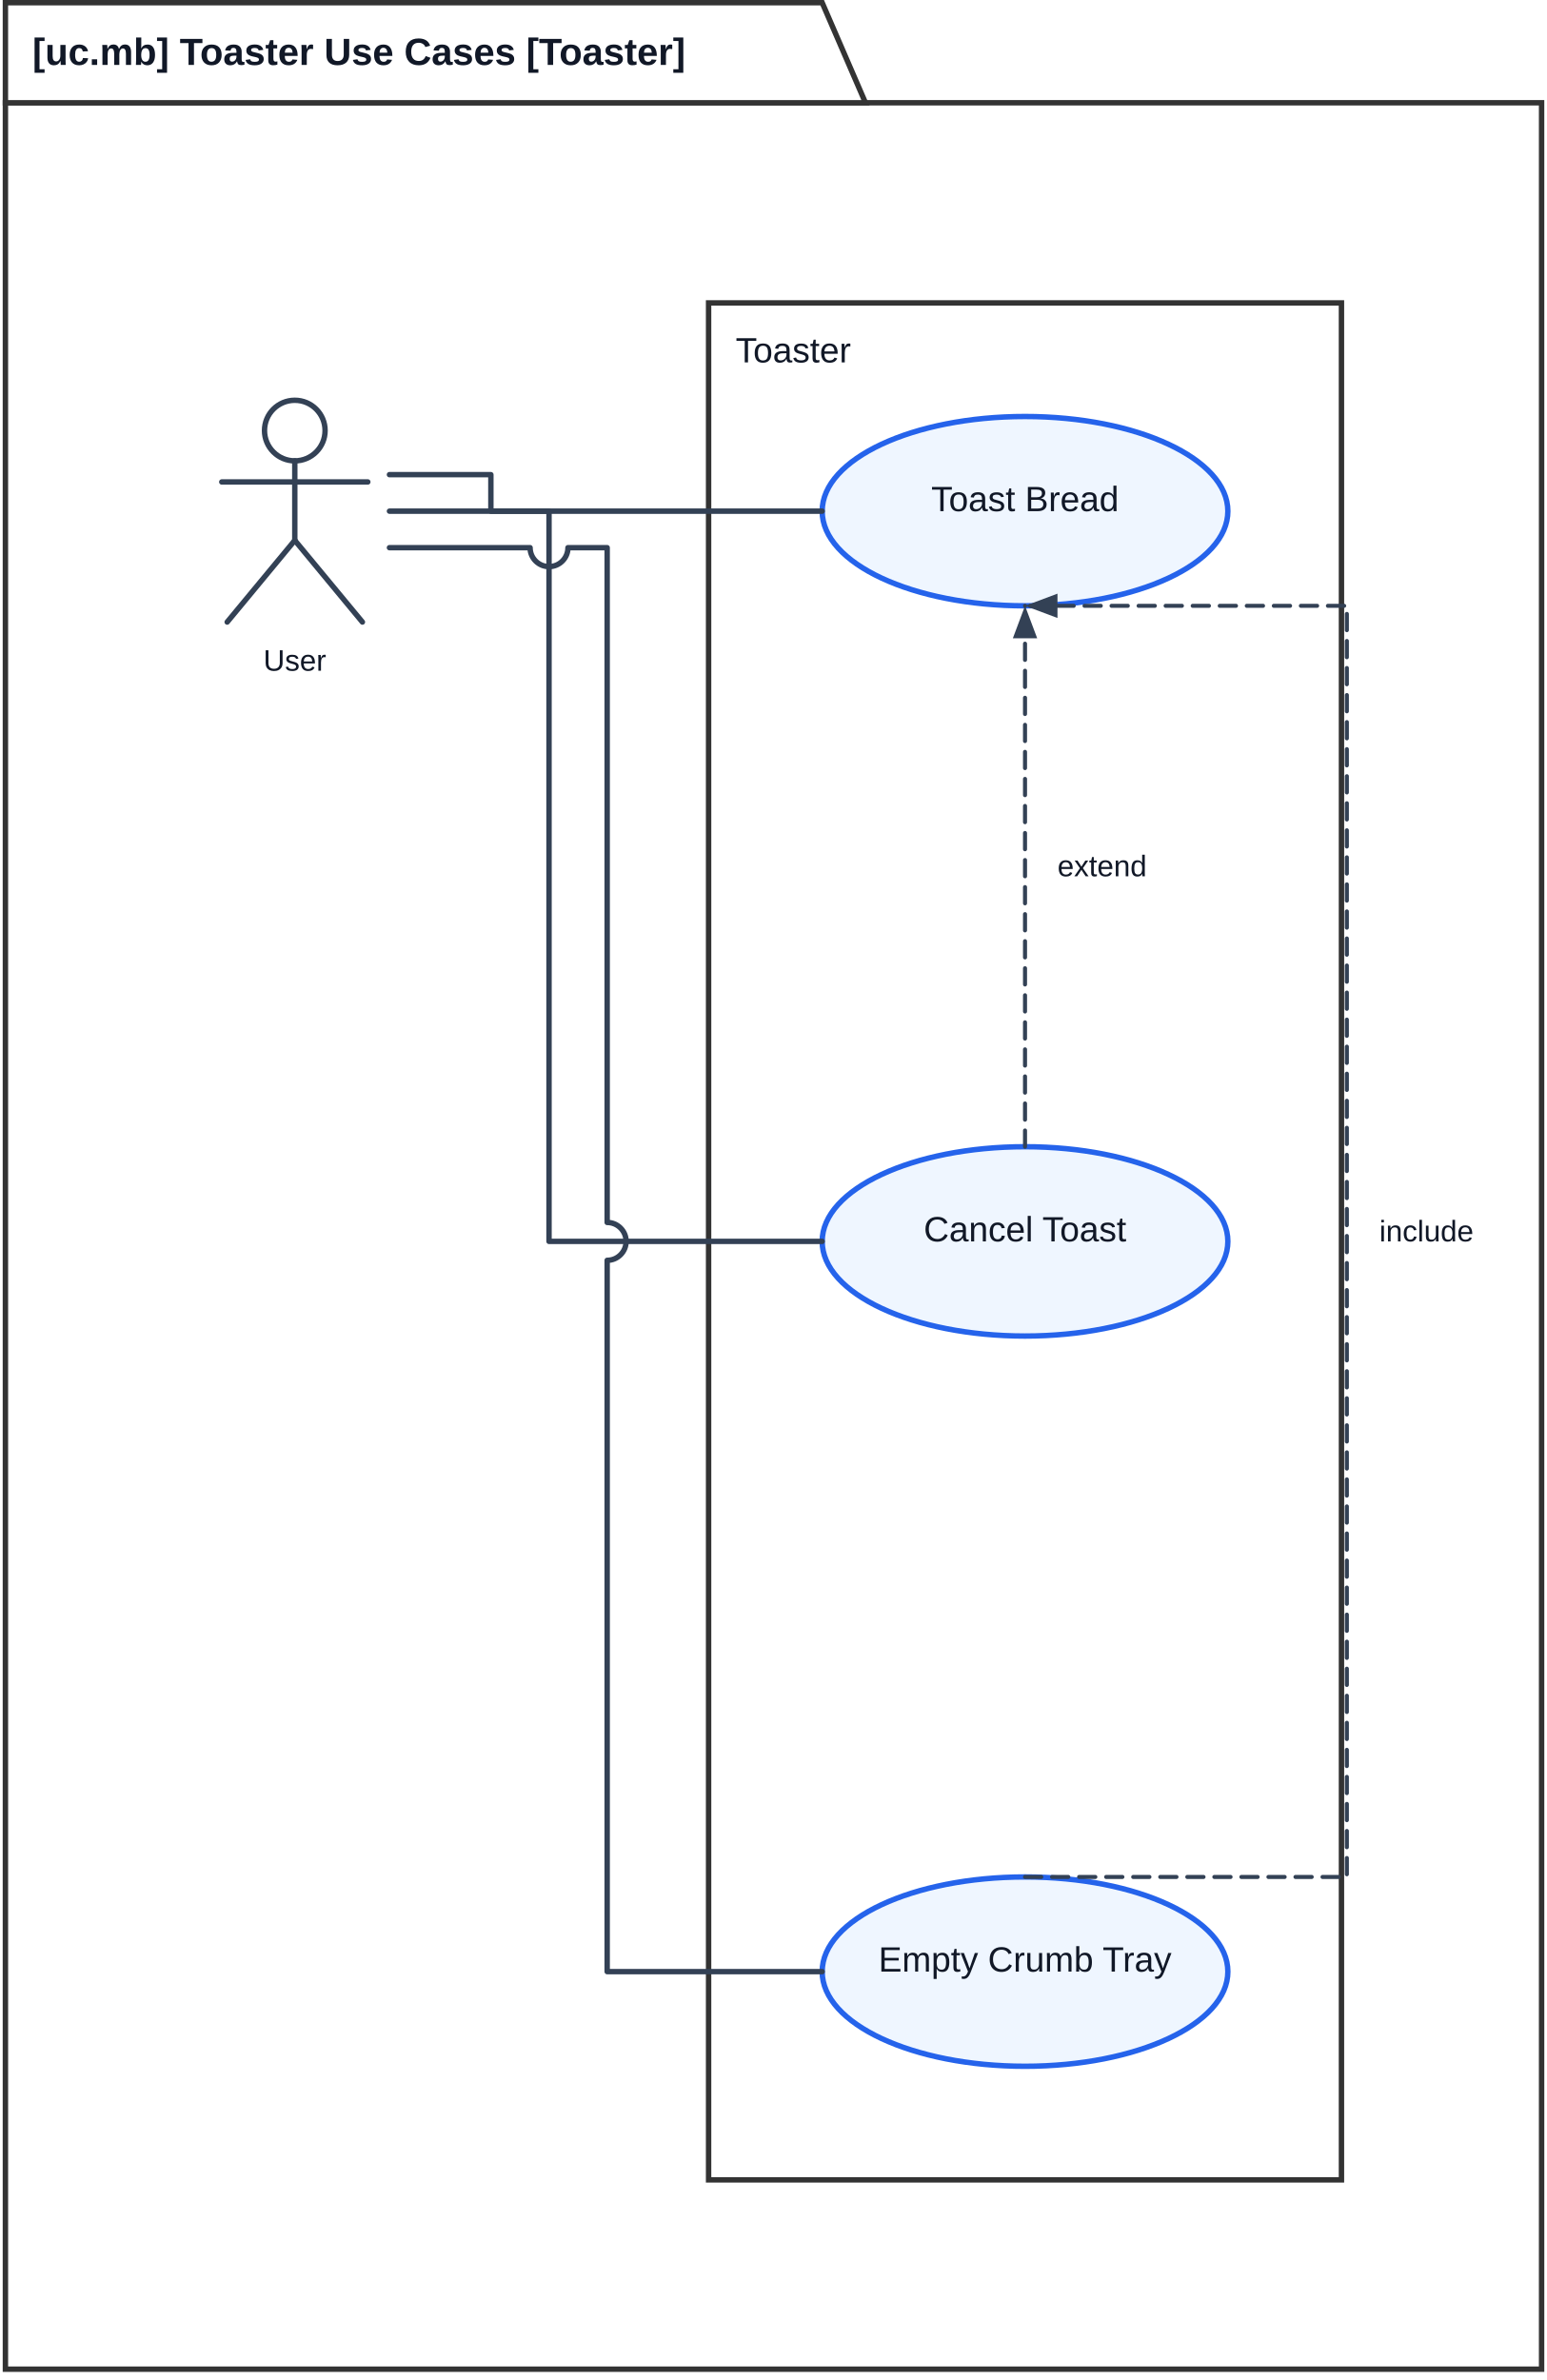
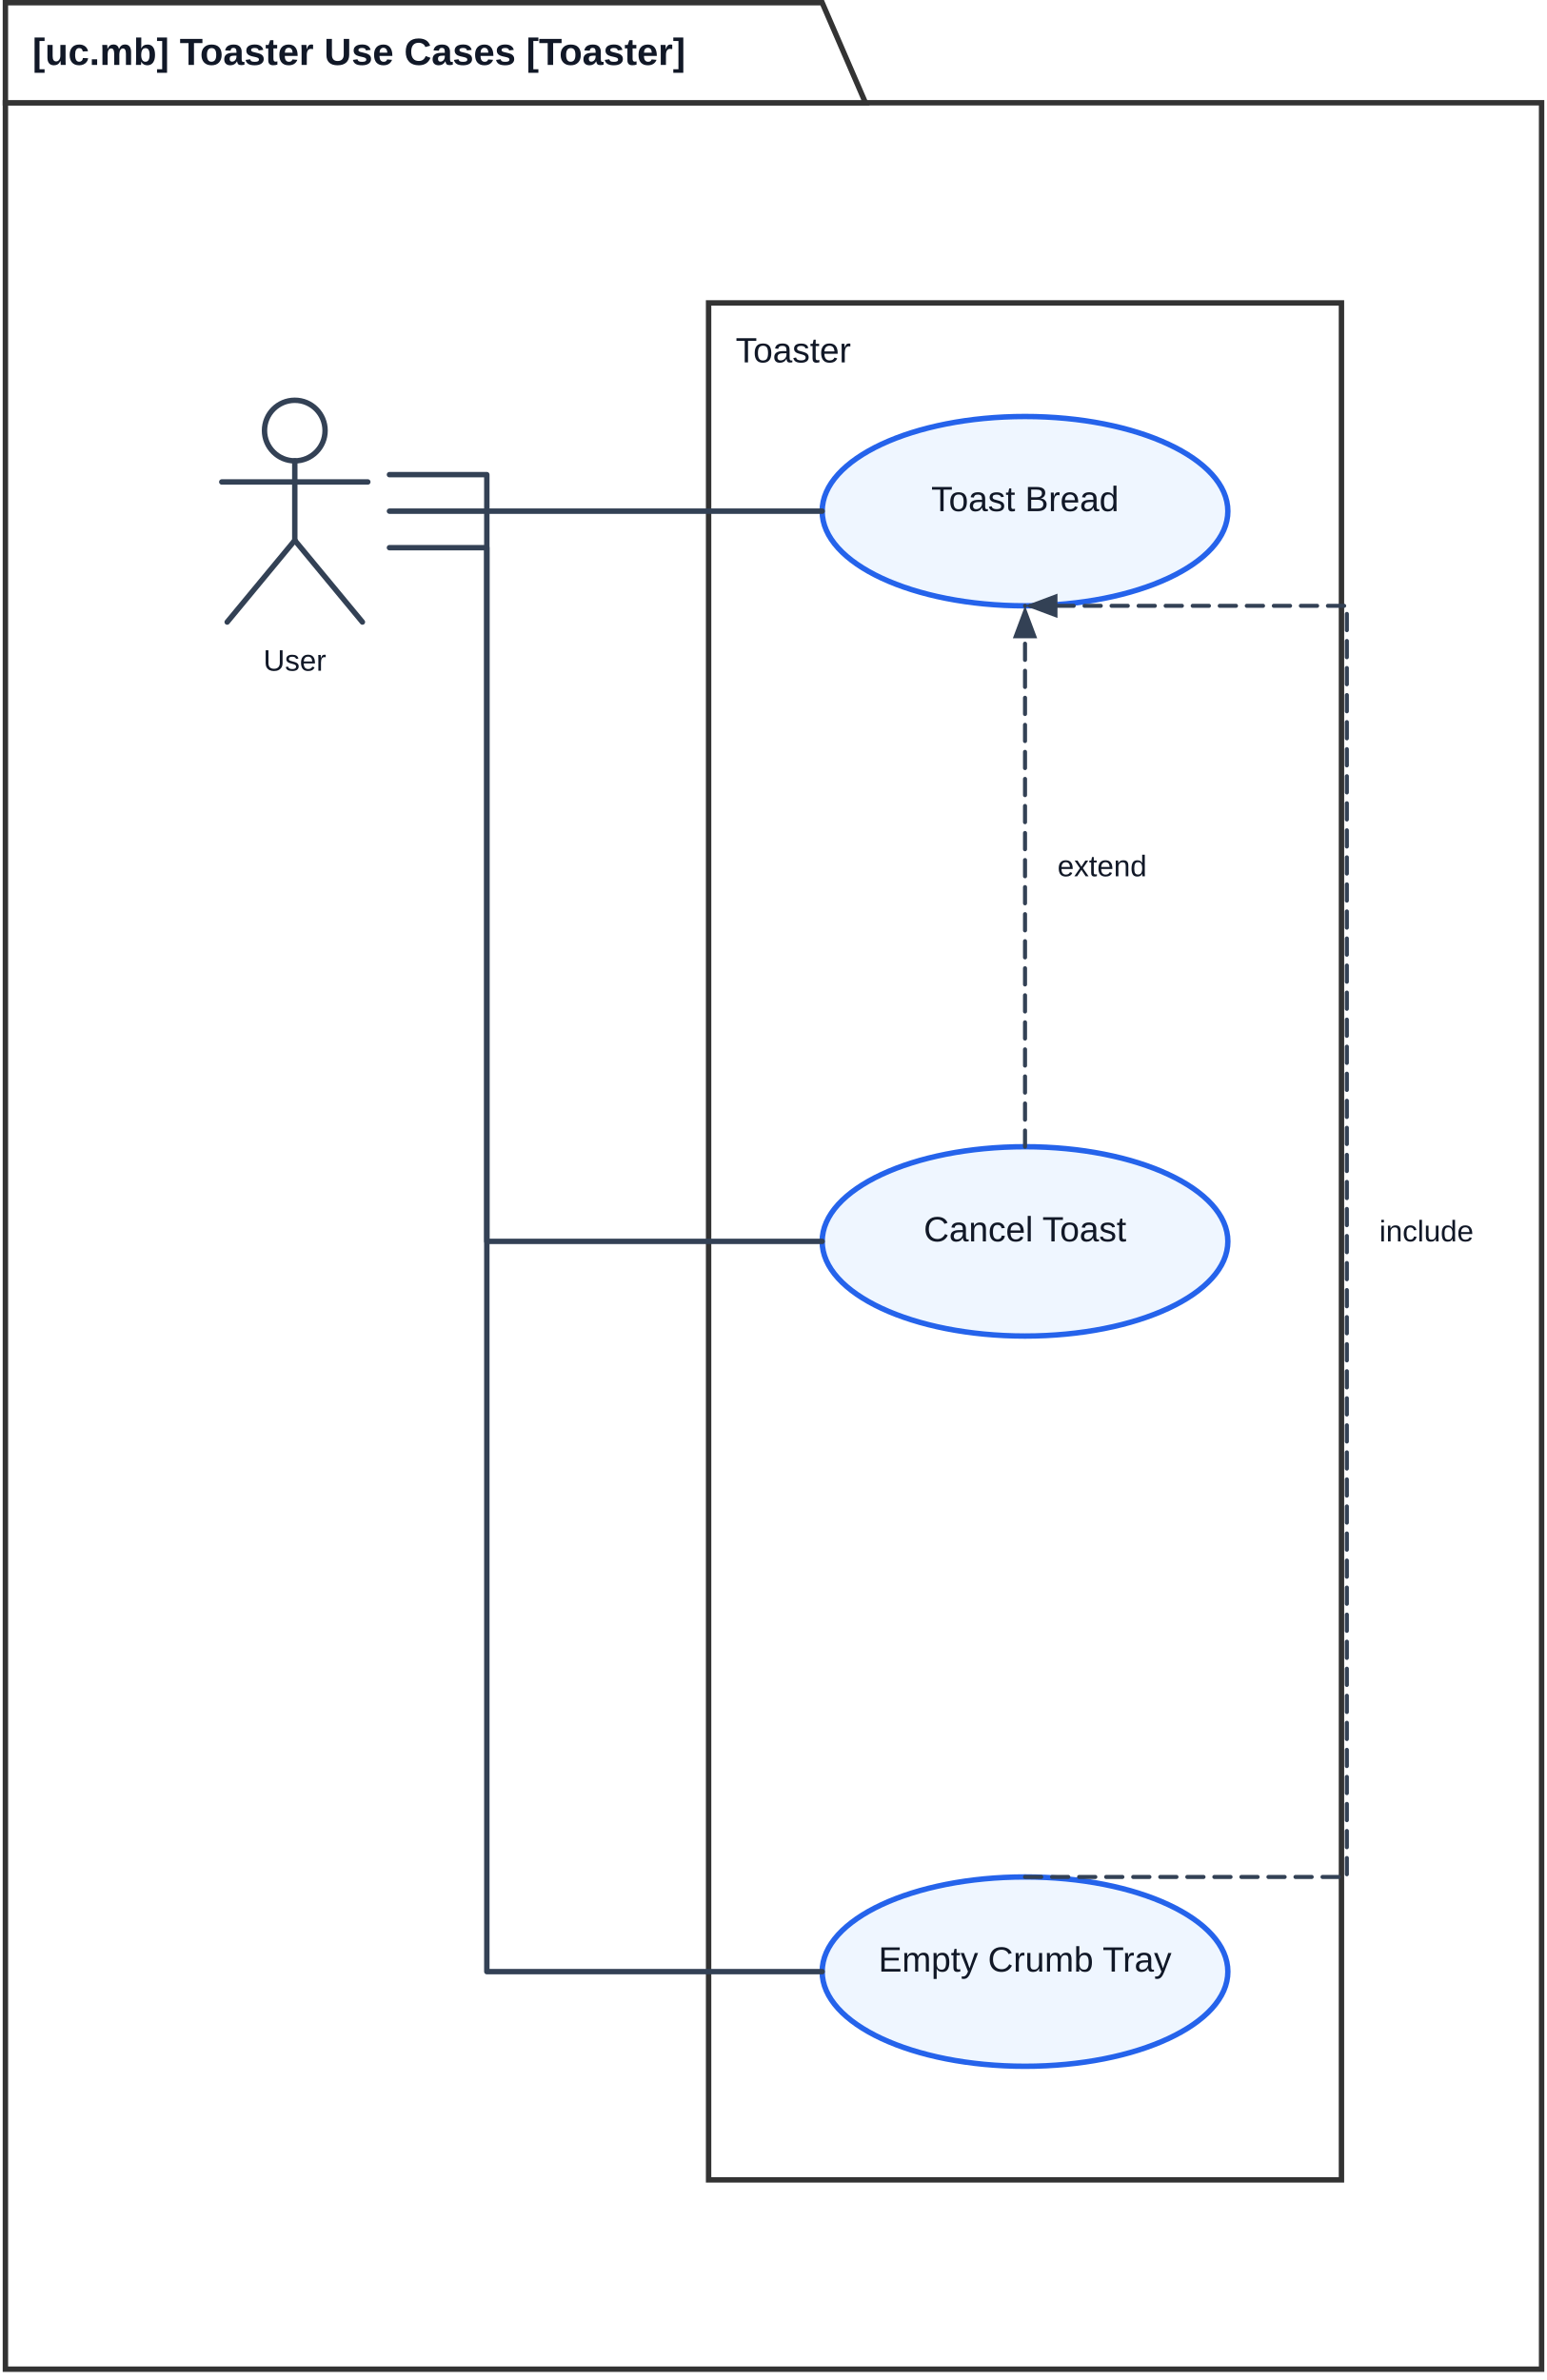
<svg xmlns="http://www.w3.org/2000/svg" width="572" height="880" viewBox="0 0 572 880">
  <defs>
    <style>text{font-family:Arial,Helvetica,sans-serif;fill:#111827}.label{font-size:13px}.small{font-size:11px}.header{font-size:14px;font-weight:600}</style>
    <marker id="arrow" markerWidth="8" markerHeight="6" refX="8" refY="3" orient="auto">
      <polygon points="0 0,8 3,0 6" fill="#1D4ED8" />
    </marker>
    <marker id="arrow-dark" markerWidth="8" markerHeight="6" refX="8" refY="3" orient="auto">
      <polygon points="0 0,8 3,0 6" fill="#334155" />
    </marker>
    <marker id="composition" markerWidth="12" markerHeight="12" refX="0" refY="6" orient="auto" markerUnits="strokeWidth">
      <polygon points="0 6,6 0,12 6,6 12" fill="#111827" stroke="#111827" />
    </marker>
  </defs>
  <rect x="0" y="0" width="572" height="880" fill="#FFFFFF" />
  <rect x="2" y="38" width="568" height="838" fill="none" stroke="#333333" stroke-width="2" />
  <path d="M 2 1 H 304 L 320 38 H 2 Z" fill="#FFFFFF" stroke="#333333" stroke-width="2" />
  <text class="header" x="12" y="24">[uc.mb] Toaster Use Cases [Toaster]</text>
  <rect x="2" y="38" width="568" height="840" fill="none" stroke="#333333" stroke-width="0" />
  <g transform="translate(2,40)">
    <rect id="toasterBoundary" x="260" y="72" width="234" height="694" rx="0" fill="#FFFFFF" stroke="#333333" stroke-width="2" />
    <text class="label" x="270" y="94">Toaster</text>
    <circle id="user" cx="107" cy="119.2" r="11.2" fill="#FFFFFF" stroke="#334155" stroke-width="2" />
    <line x1="107" y1="130.4" x2="107" y2="159.8" stroke="#334155" stroke-width="2" stroke-linecap="round" />
    <line x1="80" y1="138.2" x2="134" y2="138.2" stroke="#334155" stroke-width="2" stroke-linecap="round" />
    <line x1="107" y1="159.8" x2="82" y2="190" stroke="#334155" stroke-width="2" stroke-linecap="round" />
    <line x1="107" y1="159.8" x2="132" y2="190" stroke="#334155" stroke-width="2" stroke-linecap="round" />
    <text class="small" text-anchor="middle" x="107" y="208">User</text>
    <ellipse id="toastBreadUseCase" cx="377" cy="149" rx="75" ry="35" fill="#EFF6FF" stroke="#2563EB" stroke-width="2" />
    <text class="label" text-anchor="middle" x="377" y="149">Toast Bread</text>
    <ellipse id="cancelToastUseCase" cx="377" cy="419" rx="75" ry="35" fill="#EFF6FF" stroke="#2563EB" stroke-width="2" />
    <text class="label" text-anchor="middle" x="377" y="419">Cancel Toast</text>
    <ellipse id="emptyCrumbTrayUseCase" cx="377" cy="689" rx="75" ry="35" fill="#EFF6FF" stroke="#2563EB" stroke-width="2" />
    <text class="label" text-anchor="middle" x="377" y="689">Empty Crumb Tray</text>
-     <path d="M 142,135.5 L 179.5,135.5 L 179.5,149 L 302,149" fill="none" stroke="#334155" stroke-width="2" stroke-linejoin="round" stroke-linecap="round" />
-     <path d="M 142,149 L 201,149 L 201,419 L 302,419" fill="none" stroke="#334155" stroke-width="2" stroke-linejoin="round" stroke-linecap="round" />
-     <path d="M 142,162.5 L 194,162.5 A 7 7 0 0 0 208,162.5 L 222.5,162.5 L 222.5,412 A 7 7 0 0 1 222.5,426 L 222.5,689 L 302,689" fill="none" stroke="#334155" stroke-width="2" stroke-linejoin="round" stroke-linecap="round" />
+     <path d="M 142,135.5 L 178,135.5 L 178,149 L 302,149" fill="none" stroke="#334155" stroke-width="2" stroke-linejoin="round" stroke-linecap="round" />
+     <path d="M 142,149 L 178,149 L 178,419 L 302,419" fill="none" stroke="#334155" stroke-width="2" stroke-linejoin="round" stroke-linecap="round" />
+     <path d="M 142,162.5 L 178,162.5 L 178,689 L 302,689" fill="none" stroke="#334155" stroke-width="2" stroke-linejoin="round" stroke-linecap="round" />
    <path d="M 377,384 L 377,184" fill="none" stroke="#334155" stroke-width="1.5" stroke-linejoin="round" stroke-linecap="round" stroke-dasharray="6 4" marker-end="url(#arrow-dark)" />
    <path d="M 377,654 L 496,654 L 496,184 L 377,184" fill="none" stroke="#334155" stroke-width="1.5" stroke-linejoin="round" stroke-linecap="round" stroke-dasharray="6 4" marker-end="url(#arrow-dark)" />
    <text class="small" x="389" y="284">extend</text>
    <text class="small" x="508" y="419">include</text>
  </g>
</svg>
